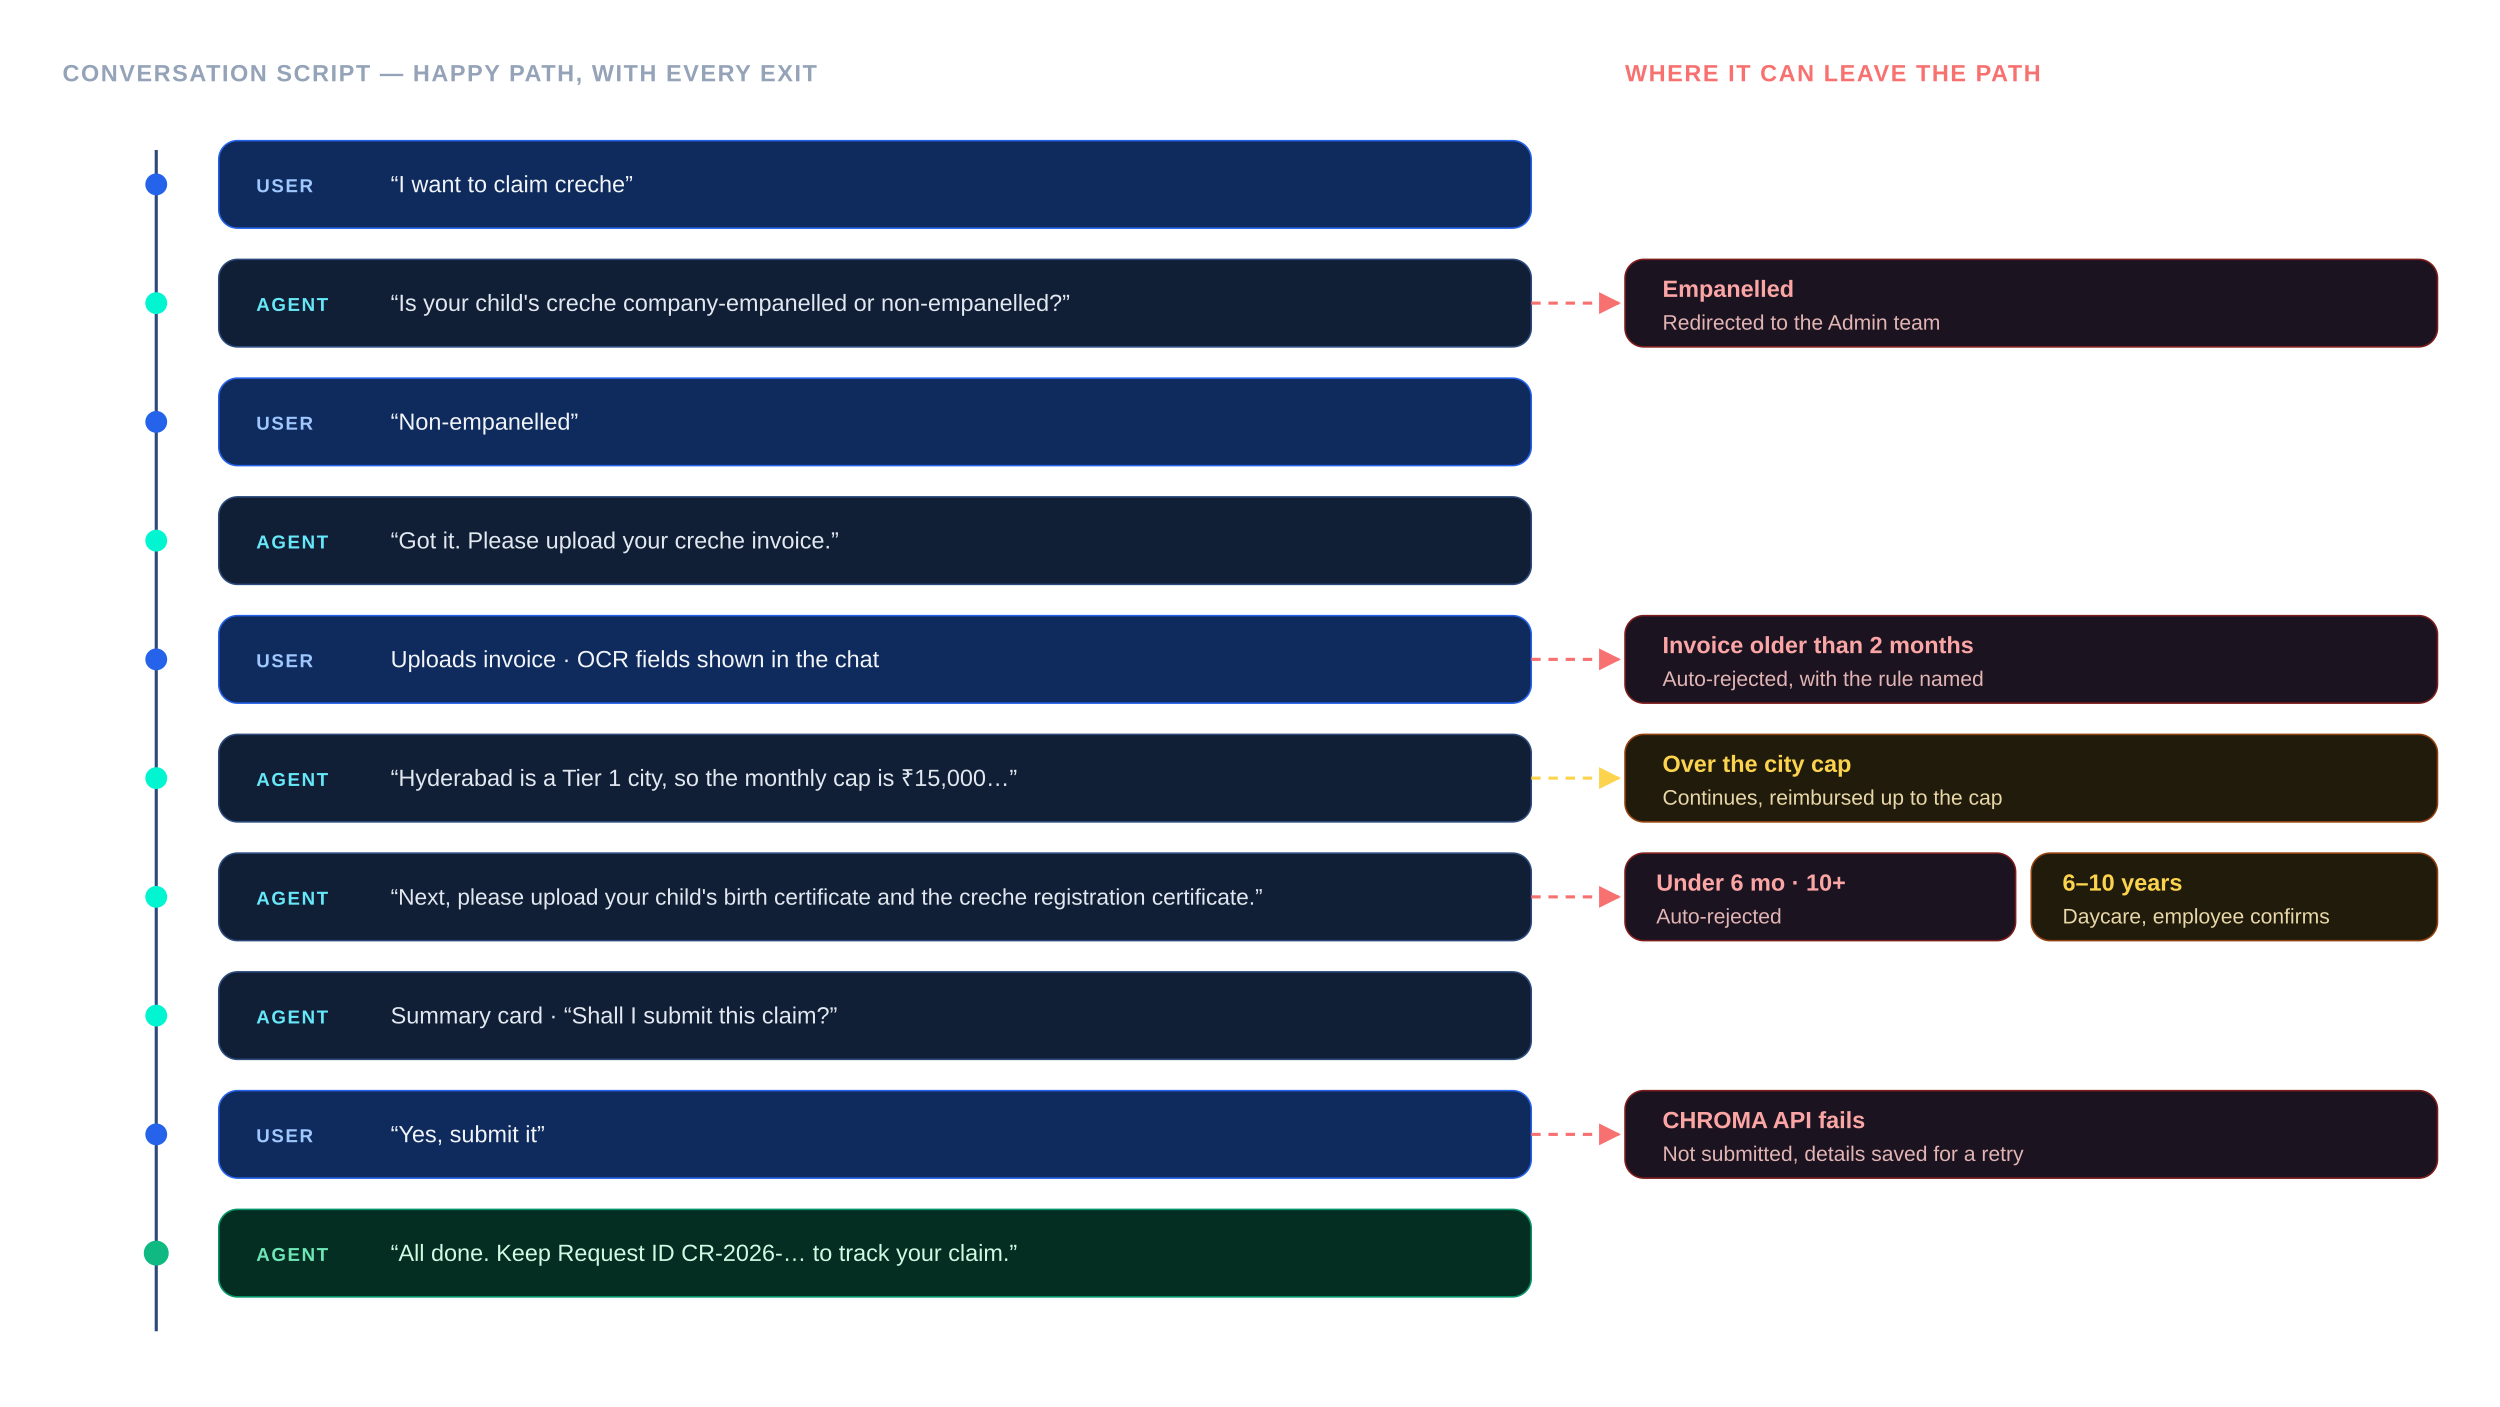
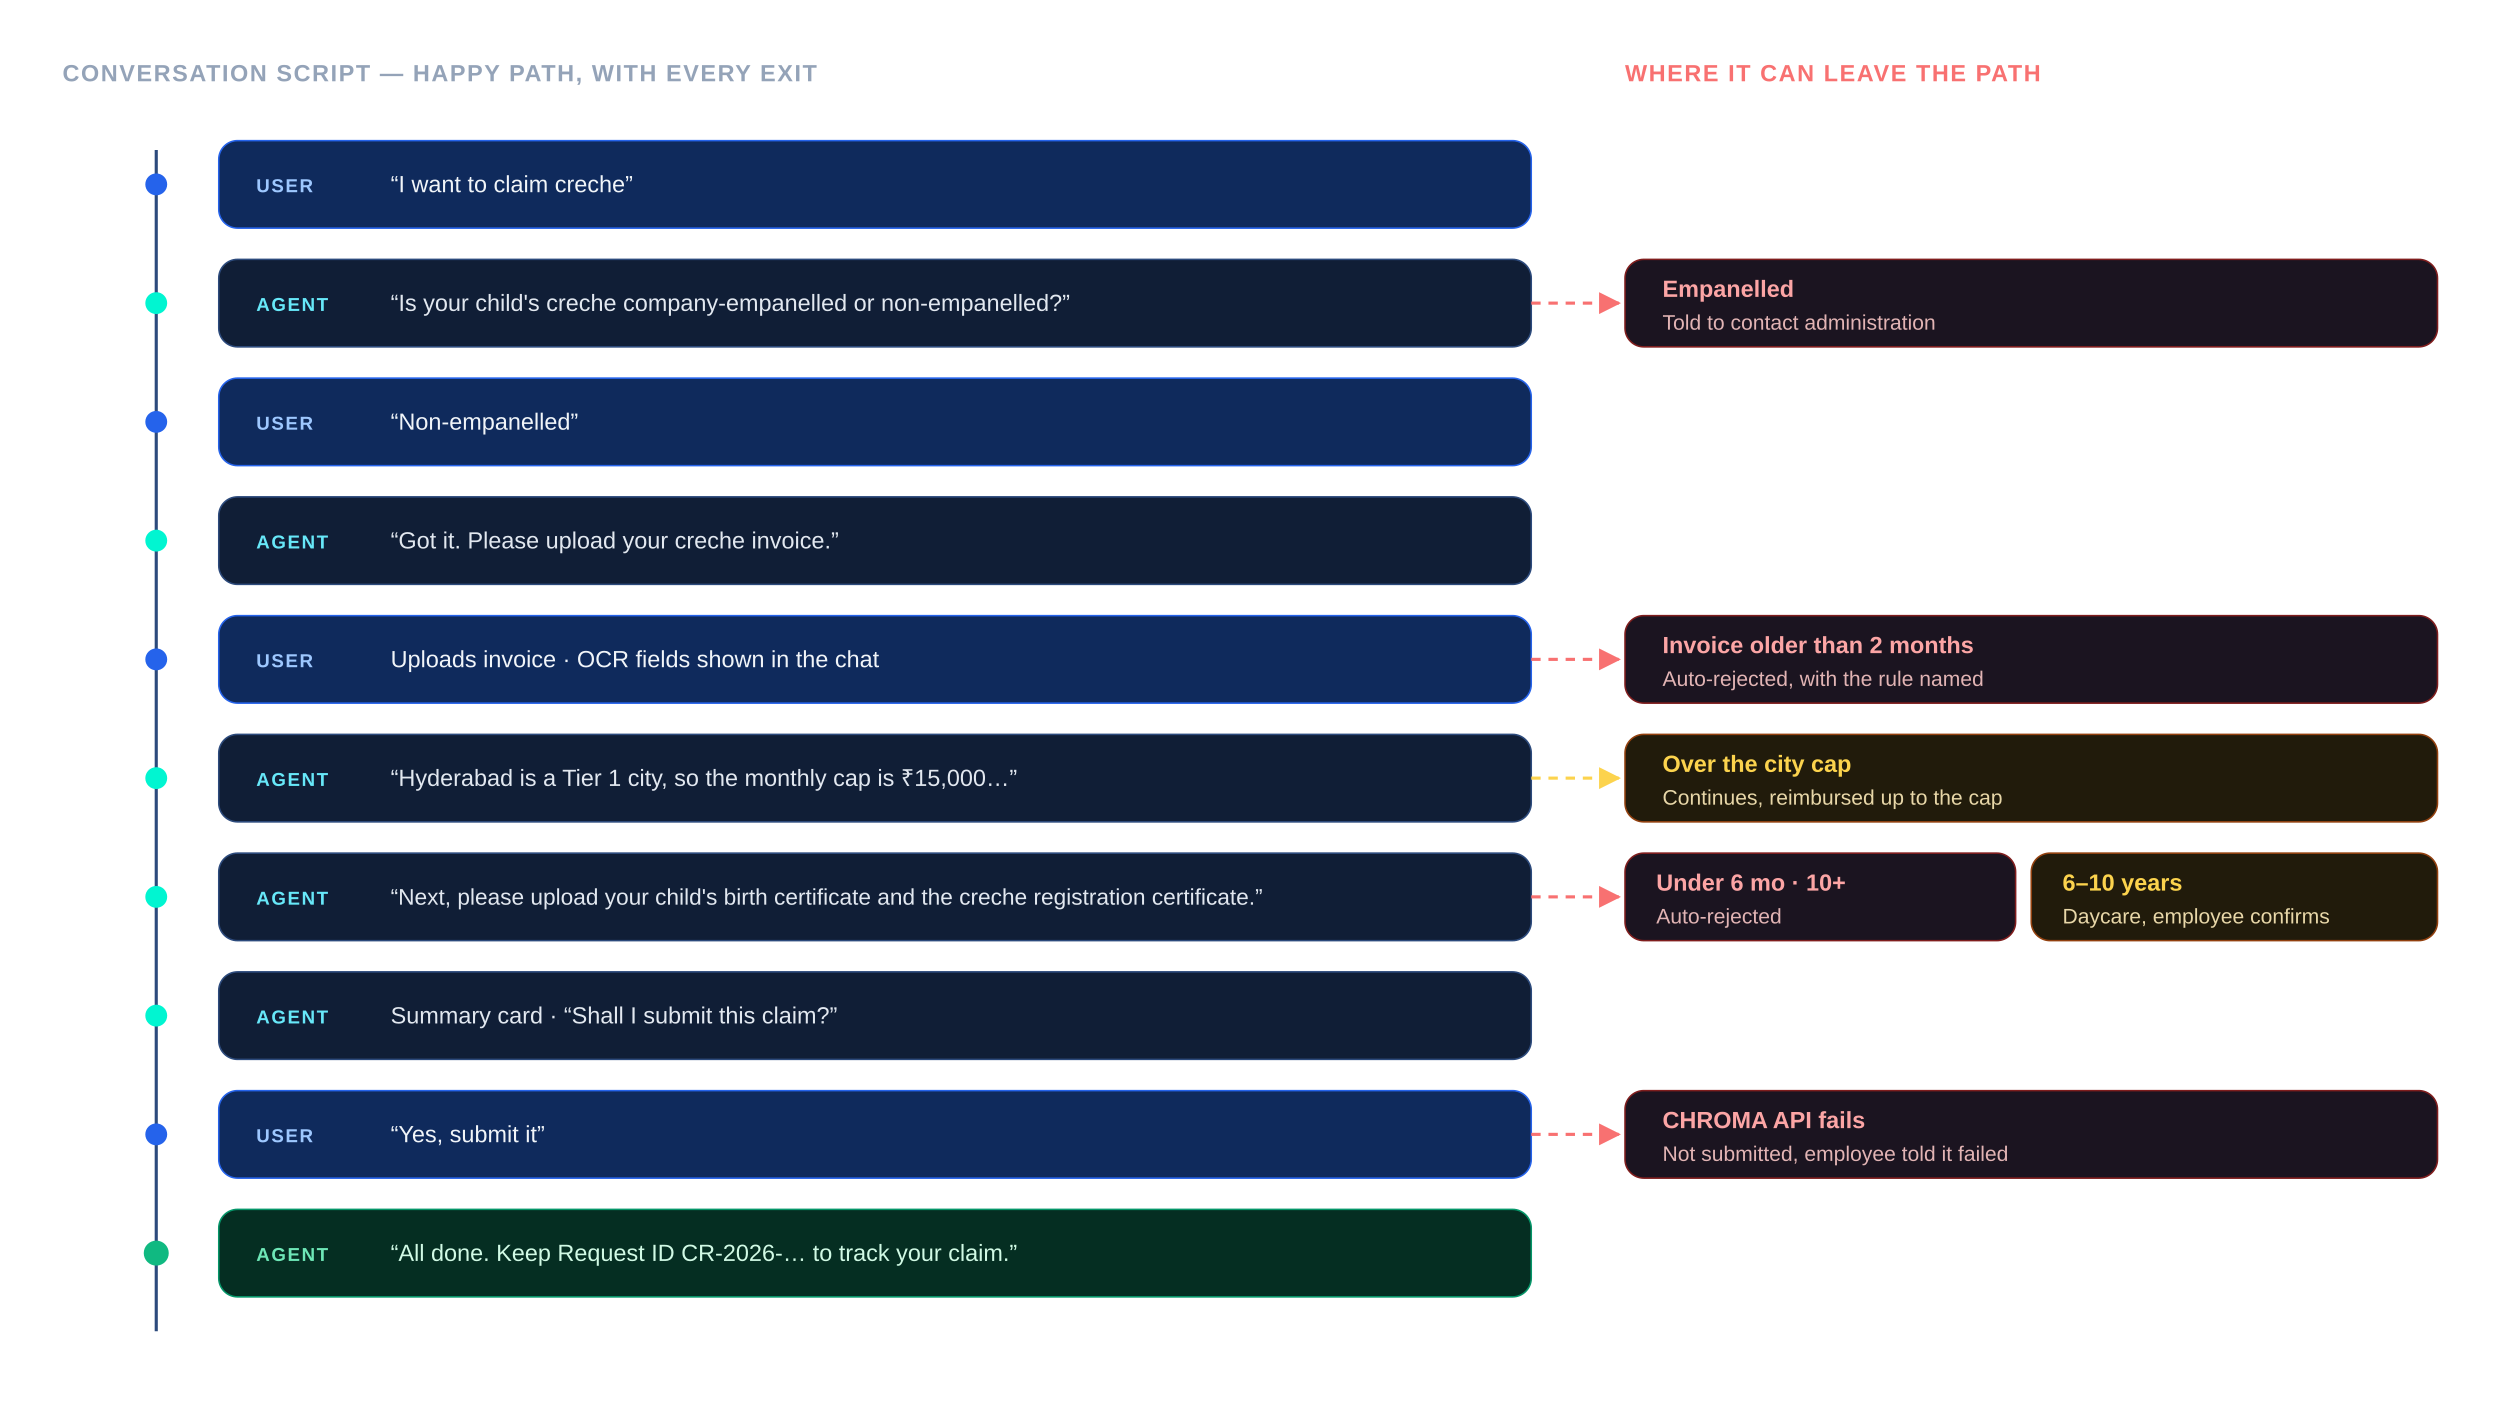
<svg xmlns="http://www.w3.org/2000/svg" viewBox="0 0 1600 900" font-family="'Helvetica Neue', Arial, sans-serif">
  <defs>
    <marker id="arrowExit" viewBox="0 0 10 10" refX="9" refY="5" markerWidth="7" markerHeight="7" orient="auto-start-reverse">
      <path d="M0 0 L10 5 L0 10 z" fill="#F87171" />
    </marker>
    <marker id="arrowWarn" viewBox="0 0 10 10" refX="9" refY="5" markerWidth="7" markerHeight="7" orient="auto-start-reverse">
      <path d="M0 0 L10 5 L0 10 z" fill="#FCD34D" />
    </marker>
  </defs>
  <text x="40" y="52" font-size="15" font-weight="700" fill="#94A3B8" letter-spacing="1">CONVERSATION SCRIPT — HAPPY PATH, WITH EVERY EXIT</text>
  <text x="1040" y="52" font-size="15" font-weight="700" fill="#F87171" letter-spacing="1">WHERE IT CAN LEAVE THE PATH</text>
  <line x1="100" y1="96" x2="100" y2="852" stroke="#2C4A7C" stroke-width="2" />
  <g font-size="15">
    <circle cx="100" cy="118" r="7" fill="#2563EB" />
    <rect x="140" y="90" width="840" height="56" rx="12" fill="#0f2a5c" stroke="#2563EB" />
    <text x="164" y="123" fill="#9ec8ff" font-size="12" font-weight="700" letter-spacing="1">USER</text>
    <text x="250" y="123" fill="#F1F5F9">“I want to claim creche”</text>
    <circle cx="100" cy="194" r="7" fill="#01F5D1" />
    <rect x="140" y="166" width="840" height="56" rx="12" fill="#101E36" stroke="#2C4A7C" />
    <text x="164" y="199" fill="#67E8F9" font-size="12" font-weight="700" letter-spacing="1">AGENT</text>
    <text x="250" y="199" fill="#E2E8F0">“Is your child's creche company-empanelled or non-empanelled?”</text>
    <circle cx="100" cy="270" r="7" fill="#2563EB" />
    <rect x="140" y="242" width="840" height="56" rx="12" fill="#0f2a5c" stroke="#2563EB" />
    <text x="164" y="275" fill="#9ec8ff" font-size="12" font-weight="700" letter-spacing="1">USER</text>
    <text x="250" y="275" fill="#F1F5F9">“Non-empanelled”</text>
    <circle cx="100" cy="346" r="7" fill="#01F5D1" />
    <rect x="140" y="318" width="840" height="56" rx="12" fill="#101E36" stroke="#2C4A7C" />
    <text x="164" y="351" fill="#67E8F9" font-size="12" font-weight="700" letter-spacing="1">AGENT</text>
    <text x="250" y="351" fill="#E2E8F0">“Got it. Please upload your creche invoice.”</text>
    <circle cx="100" cy="422" r="7" fill="#2563EB" />
    <rect x="140" y="394" width="840" height="56" rx="12" fill="#0f2a5c" stroke="#2563EB" />
    <text x="164" y="427" fill="#9ec8ff" font-size="12" font-weight="700" letter-spacing="1">USER</text>
    <text x="250" y="427" fill="#F1F5F9">Uploads invoice  ·  OCR fields shown in the chat</text>
    <circle cx="100" cy="498" r="7" fill="#01F5D1" />
    <rect x="140" y="470" width="840" height="56" rx="12" fill="#101E36" stroke="#2C4A7C" />
    <text x="164" y="503" fill="#67E8F9" font-size="12" font-weight="700" letter-spacing="1">AGENT</text>
    <text x="250" y="503" fill="#E2E8F0">“Hyderabad is a Tier 1 city, so the monthly cap is ₹15,000…”</text>
    <circle cx="100" cy="574" r="7" fill="#01F5D1" />
    <rect x="140" y="546" width="840" height="56" rx="12" fill="#101E36" stroke="#2C4A7C" />
    <text x="164" y="579" fill="#67E8F9" font-size="12" font-weight="700" letter-spacing="1">AGENT</text>
    <text x="250" y="579" fill="#E2E8F0" font-size="14.5">“Next, please upload your child's birth certificate and the creche registration certificate.”</text>
    <circle cx="100" cy="650" r="7" fill="#01F5D1" />
    <rect x="140" y="622" width="840" height="56" rx="12" fill="#101E36" stroke="#2C4A7C" />
    <text x="164" y="655" fill="#67E8F9" font-size="12" font-weight="700" letter-spacing="1">AGENT</text>
    <text x="250" y="655" fill="#E2E8F0">Summary card  ·  “Shall I submit this claim?”</text>
    <circle cx="100" cy="726" r="7" fill="#2563EB" />
    <rect x="140" y="698" width="840" height="56" rx="12" fill="#0f2a5c" stroke="#2563EB" />
    <text x="164" y="731" fill="#9ec8ff" font-size="12" font-weight="700" letter-spacing="1">USER</text>
    <text x="250" y="731" fill="#F1F5F9">“Yes, submit it”</text>
    <circle cx="100" cy="802" r="8" fill="#10B981" />
    <rect x="140" y="774" width="840" height="56" rx="12" fill="#052e22" stroke="#059669" />
    <text x="164" y="807" fill="#6EE7B7" font-size="12" font-weight="700" letter-spacing="1">AGENT</text>
    <text x="250" y="807" fill="#D1FAE5">“All done. Keep Request ID CR-2026-… to track your claim.”</text>
  </g>
  <g font-size="15">
    <line x1="980" y1="194" x2="1036" y2="194" stroke="#F87171" stroke-width="2" stroke-dasharray="6 5" marker-end="url(#arrowExit)" />
    <rect x="1040" y="166" width="520" height="56" rx="12" fill="#1B1420" stroke="#7F1D1D" />
    <text x="1064" y="190" fill="#FCA5A5" font-weight="700">Empanelled</text>
-     <text x="1064" y="211" fill="#E2B4B4" font-size="13.5">Redirected to the Admin team</text>
+     <text x="1064" y="211" fill="#E2B4B4" font-size="13.5">Told to contact administration</text>
    <line x1="980" y1="422" x2="1036" y2="422" stroke="#F87171" stroke-width="2" stroke-dasharray="6 5" marker-end="url(#arrowExit)" />
    <rect x="1040" y="394" width="520" height="56" rx="12" fill="#1B1420" stroke="#7F1D1D" />
    <text x="1064" y="418" fill="#FCA5A5" font-weight="700">Invoice older than 2 months</text>
    <text x="1064" y="439" fill="#E2B4B4" font-size="13.5">Auto-rejected, with the rule named</text>
    <line x1="980" y1="498" x2="1036" y2="498" stroke="#FCD34D" stroke-width="2" stroke-dasharray="6 5" marker-end="url(#arrowWarn)" />
    <rect x="1040" y="470" width="520" height="56" rx="12" fill="#211b0b" stroke="#92400E" />
    <text x="1064" y="494" fill="#FCD34D" font-weight="700">Over the city cap</text>
    <text x="1064" y="515" fill="#E8D7A8" font-size="13.5">Continues, reimbursed up to the cap</text>
    <line x1="980" y1="574" x2="1036" y2="574" stroke="#F87171" stroke-width="2" stroke-dasharray="6 5" marker-end="url(#arrowExit)" />
    <rect x="1040" y="546" width="250" height="56" rx="12" fill="#1B1420" stroke="#7F1D1D" />
    <text x="1060" y="570" fill="#FCA5A5" font-weight="700">Under 6 mo · 10+</text>
    <text x="1060" y="591" fill="#E2B4B4" font-size="13.5">Auto-rejected</text>
    <rect x="1300" y="546" width="260" height="56" rx="12" fill="#211b0b" stroke="#92400E" />
    <text x="1320" y="570" fill="#FCD34D" font-weight="700">6–10 years</text>
    <text x="1320" y="591" fill="#E8D7A8" font-size="13.5">Daycare, employee confirms</text>
    <line x1="980" y1="726" x2="1036" y2="726" stroke="#F87171" stroke-width="2" stroke-dasharray="6 5" marker-end="url(#arrowExit)" />
    <rect x="1040" y="698" width="520" height="56" rx="12" fill="#1B1420" stroke="#7F1D1D" />
    <text x="1064" y="722" fill="#FCA5A5" font-weight="700">CHROMA API fails</text>
-     <text x="1064" y="743" fill="#E2B4B4" font-size="13.5">Not submitted, details saved for a retry</text>
+     <text x="1064" y="743" fill="#E2B4B4" font-size="13.5">Not submitted, employee told it failed</text>
  </g>
</svg>
